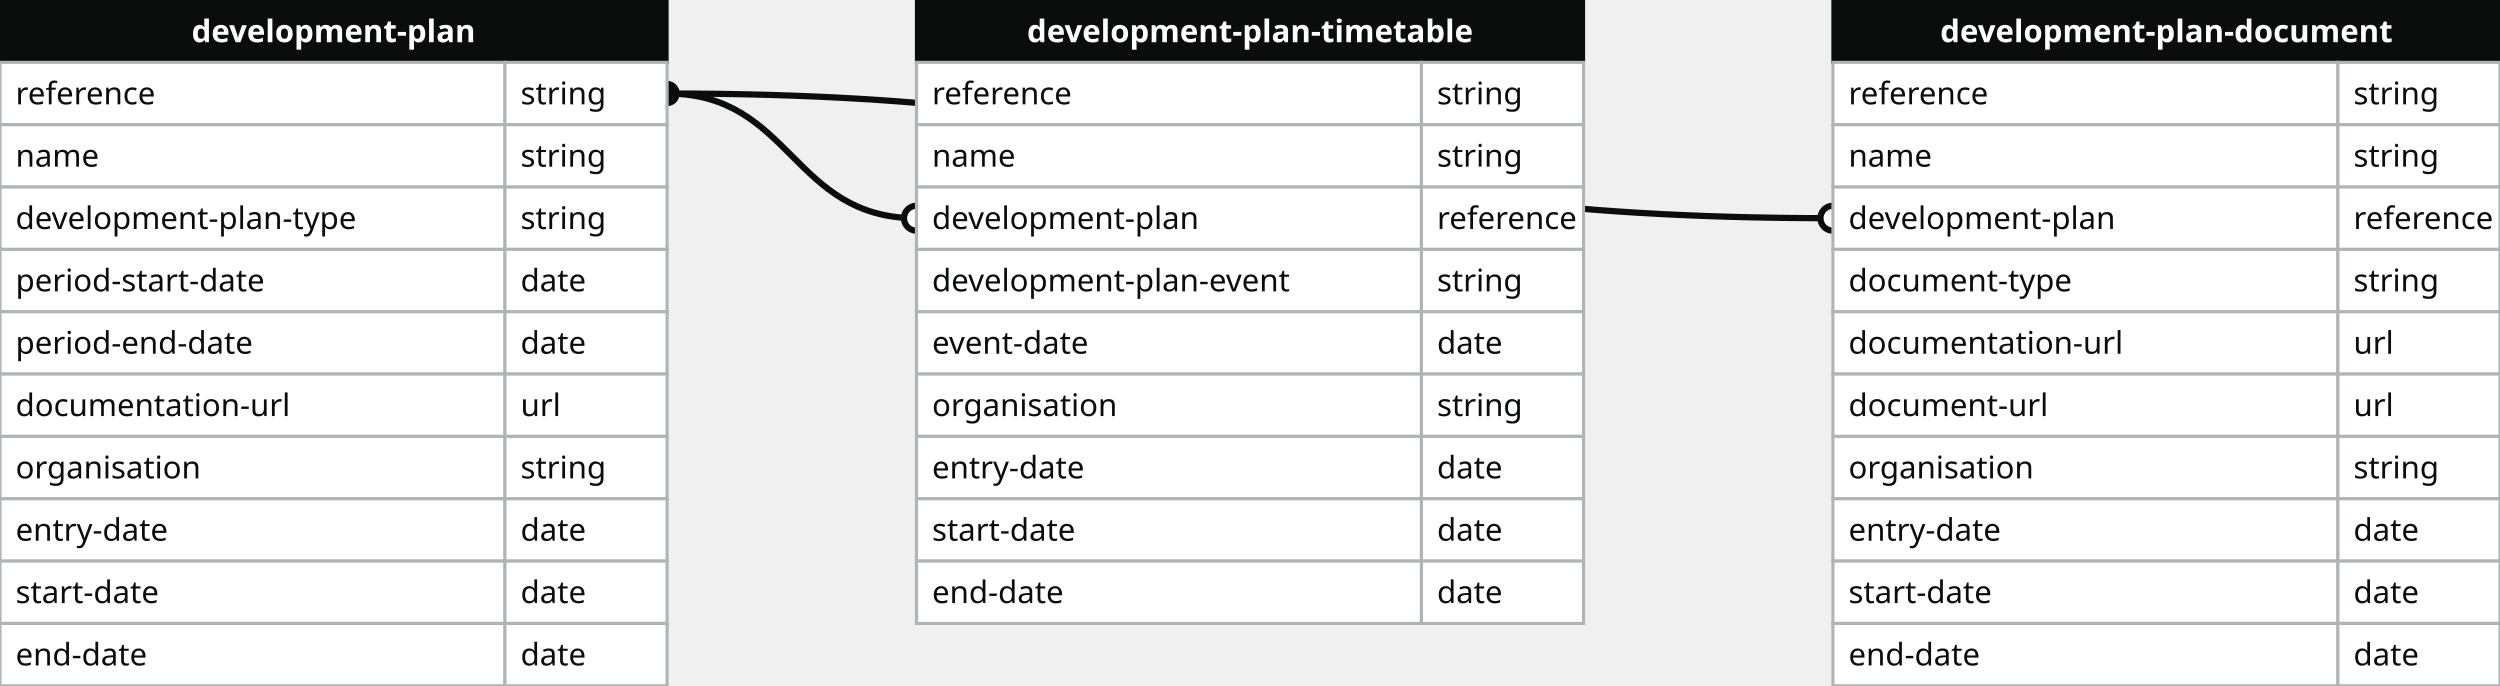
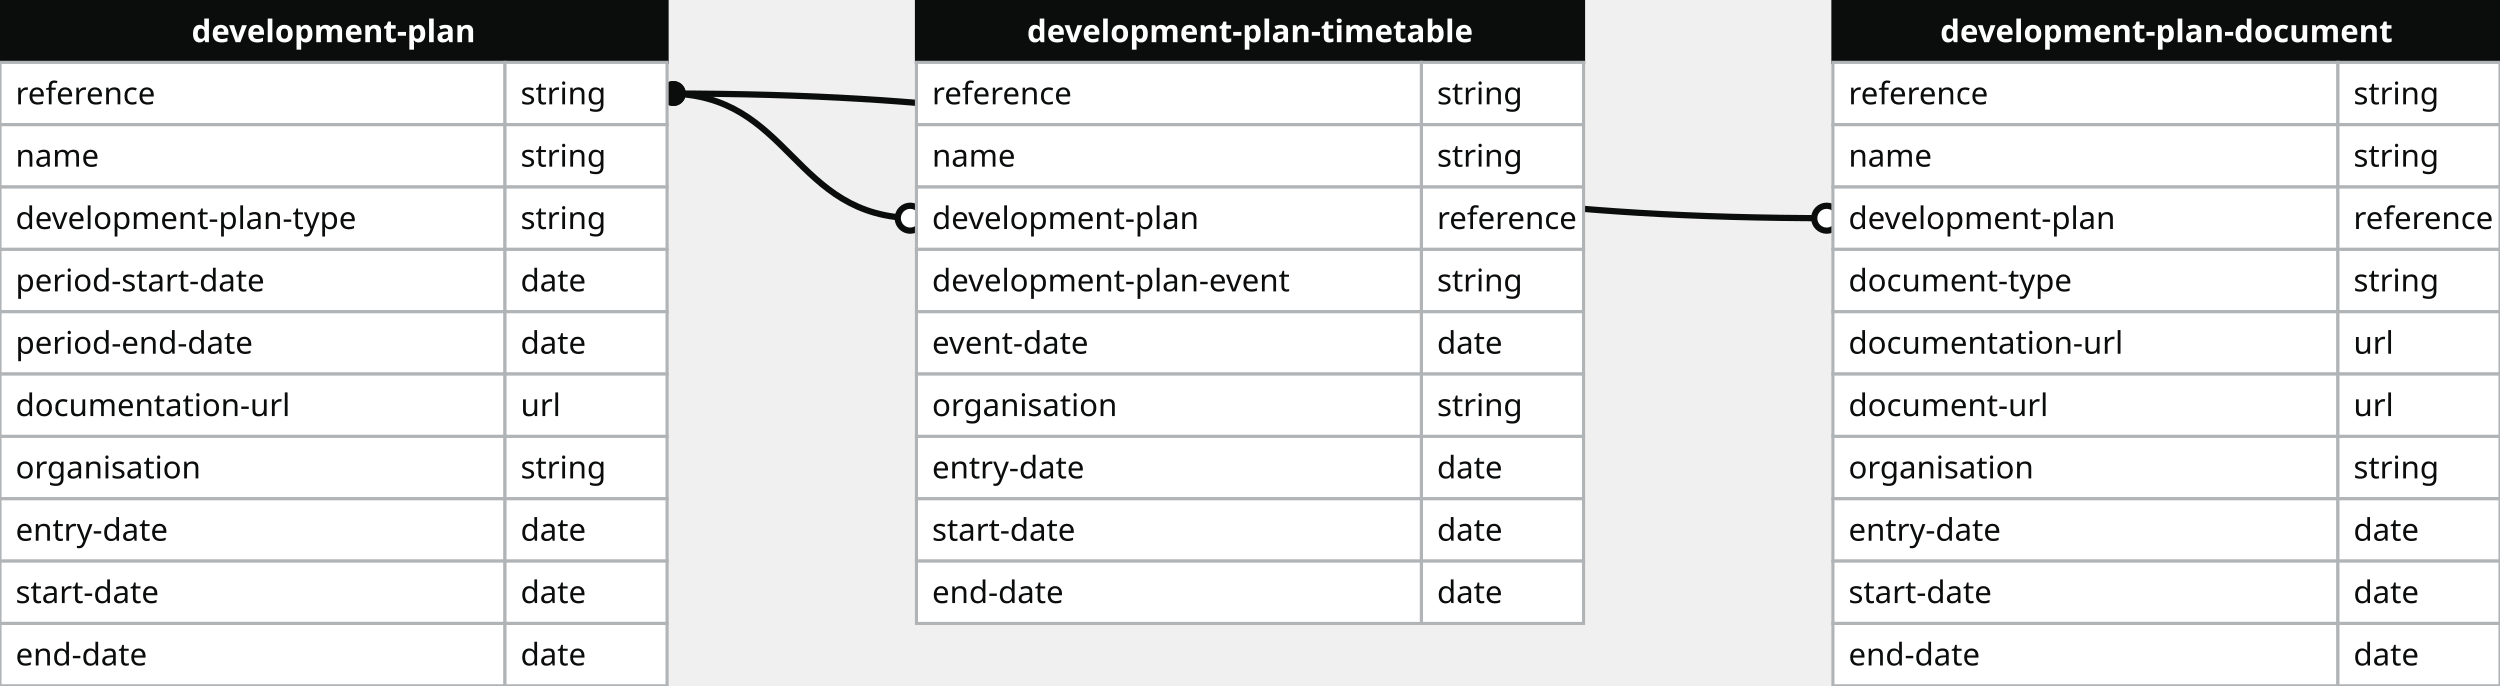
<svg xmlns="http://www.w3.org/2000/svg" width="802" height="220">
  <defs>
    <style>
text{font-family:sans-serif; font-size:10px; dominant-baseline:middle;}
text.name{fill:#fff;font-weight:700;text-anchor:middle}
rect.name{fill:#0b0c0c; stroke:#0b0c0c;}
rect{fill:#fff;stroke:#b1b4b6;}
text.field{fill:#0b0c0c;}
text.datatype{fill:#0b0c0c;}
.line{stroke:#0b0c0c;}
</style>
-     <marker id="start-dot" markerWidth="6" markerHeight="6" refX="3" refY="3" markerUnits="strokeWidth">
+     <marker id="start-dot" markerWidth="6" markerHeight="6" refX="4" refY="3" markerUnits="strokeWidth">
      <circle cx="3" cy="3" r="2" fill="#fff" stroke="#0b0c0c" />
    </marker>
-     <marker id="end-dot" markerWidth="6" markerHeight="6" refX="3" refY="3" markerUnits="strokeWidth">
+     <marker id="end-dot" markerWidth="6" markerHeight="6" refX="2" refY="3" markerUnits="strokeWidth">
      <circle cx="3" cy="3" r="2" fill="#0b0c0c" />
-     </marker>
-     <marker id="end-arrow" markerWidth="6" markerHeight="6" refX="6.25" refY="3" orient="auto" markerUnits="strokeWidth">
-       <polyline points="0 0 6 3 0 6" fill="none" stroke="#0b0c0c" />
    </marker>
  </defs>
  <path class="line" fill="none" stroke-width="2" marker-start="url(#start-dot)" marker-end="url(#end-dot)" d="M 294 70 C 254.0 70 254.0 30 214 30" />
  <path class="line" fill="none" stroke-width="2" marker-start="url(#start-dot)" marker-end="url(#end-dot)" d="M 588 70 C 401.0 70 401.0 30 214 30" />
  <g>
    <rect x="0" y="0" width="214" height="20" class="name" />
    <text x="107" y="10" class="name">development-plan</text>
    <rect x="0" y="20" width="162" height="20" class="field" />
    <rect x="162" y="20" width="52" height="20" class="datatype" />
    <text x="5" y="30" class="field">reference</text>
    <text x="167" y="30" class="datatype">string</text>
    <rect x="0" y="40" width="162" height="20" class="field" />
    <rect x="162" y="40" width="52" height="20" class="datatype" />
    <text x="5" y="50" class="field">name</text>
    <text x="167" y="50" class="datatype">string</text>
    <rect x="0" y="60" width="162" height="20" class="field" />
    <rect x="162" y="60" width="52" height="20" class="datatype" />
    <text x="5" y="70" class="field">development-plan-type</text>
    <text x="167" y="70" class="datatype">string</text>
    <rect x="0" y="80" width="162" height="20" class="field" />
    <rect x="162" y="80" width="52" height="20" class="datatype" />
    <text x="5" y="90" class="field">period-start-date</text>
    <text x="167" y="90" class="datatype">date</text>
    <rect x="0" y="100" width="162" height="20" class="field" />
    <rect x="162" y="100" width="52" height="20" class="datatype" />
    <text x="5" y="110" class="field">period-end-date</text>
    <text x="167" y="110" class="datatype">date</text>
    <rect x="0" y="120" width="162" height="20" class="field" />
    <rect x="162" y="120" width="52" height="20" class="datatype" />
    <text x="5" y="130" class="field">documentation-url</text>
    <text x="167" y="130" class="datatype">url</text>
    <rect x="0" y="140" width="162" height="20" class="field" />
    <rect x="162" y="140" width="52" height="20" class="datatype" />
    <text x="5" y="150" class="field">organisation</text>
    <text x="167" y="150" class="datatype">string</text>
    <rect x="0" y="160" width="162" height="20" class="field" />
    <rect x="162" y="160" width="52" height="20" class="datatype" />
    <text x="5" y="170" class="field">entry-date</text>
    <text x="167" y="170" class="datatype">date</text>
    <rect x="0" y="180" width="162" height="20" class="field" />
    <rect x="162" y="180" width="52" height="20" class="datatype" />
    <text x="5" y="190" class="field">start-date</text>
    <text x="167" y="190" class="datatype">date</text>
    <rect x="0" y="200" width="162" height="20" class="field" />
    <rect x="162" y="200" width="52" height="20" class="datatype" />
    <text x="5" y="210" class="field">end-date</text>
    <text x="167" y="210" class="datatype">date</text>
  </g>
  <g>
    <rect x="294" y="0" width="214" height="20" class="name" />
    <text x="401" y="10" class="name">development-plan-timetable</text>
    <rect x="294" y="20" width="162" height="20" class="field" />
    <rect x="456" y="20" width="52" height="20" class="datatype" />
    <text x="299" y="30" class="field">reference</text>
    <text x="461" y="30" class="datatype">string</text>
    <rect x="294" y="40" width="162" height="20" class="field" />
    <rect x="456" y="40" width="52" height="20" class="datatype" />
    <text x="299" y="50" class="field">name</text>
    <text x="461" y="50" class="datatype">string</text>
    <rect x="294" y="60" width="162" height="20" class="field" />
    <rect x="456" y="60" width="52" height="20" class="datatype" />
    <text x="299" y="70" class="field">development-plan</text>
    <text x="461" y="70" class="datatype">reference</text>
    <rect x="294" y="80" width="162" height="20" class="field" />
    <rect x="456" y="80" width="52" height="20" class="datatype" />
    <text x="299" y="90" class="field">development-plan-event</text>
    <text x="461" y="90" class="datatype">string</text>
    <rect x="294" y="100" width="162" height="20" class="field" />
    <rect x="456" y="100" width="52" height="20" class="datatype" />
    <text x="299" y="110" class="field">event-date</text>
    <text x="461" y="110" class="datatype">date</text>
    <rect x="294" y="120" width="162" height="20" class="field" />
    <rect x="456" y="120" width="52" height="20" class="datatype" />
    <text x="299" y="130" class="field">organisation</text>
    <text x="461" y="130" class="datatype">string</text>
    <rect x="294" y="140" width="162" height="20" class="field" />
    <rect x="456" y="140" width="52" height="20" class="datatype" />
    <text x="299" y="150" class="field">entry-date</text>
    <text x="461" y="150" class="datatype">date</text>
    <rect x="294" y="160" width="162" height="20" class="field" />
    <rect x="456" y="160" width="52" height="20" class="datatype" />
    <text x="299" y="170" class="field">start-date</text>
    <text x="461" y="170" class="datatype">date</text>
    <rect x="294" y="180" width="162" height="20" class="field" />
    <rect x="456" y="180" width="52" height="20" class="datatype" />
    <text x="299" y="190" class="field">end-date</text>
    <text x="461" y="190" class="datatype">date</text>
  </g>
  <g>
    <rect x="588" y="0" width="214" height="20" class="name" />
    <text x="695" y="10" class="name">development-plan-document</text>
    <rect x="588" y="20" width="162" height="20" class="field" />
    <rect x="750" y="20" width="52" height="20" class="datatype" />
    <text x="593" y="30" class="field">reference</text>
    <text x="755" y="30" class="datatype">string</text>
    <rect x="588" y="40" width="162" height="20" class="field" />
    <rect x="750" y="40" width="52" height="20" class="datatype" />
    <text x="593" y="50" class="field">name</text>
    <text x="755" y="50" class="datatype">string</text>
    <rect x="588" y="60" width="162" height="20" class="field" />
    <rect x="750" y="60" width="52" height="20" class="datatype" />
    <text x="593" y="70" class="field">development-plan</text>
    <text x="755" y="70" class="datatype">reference</text>
    <rect x="588" y="80" width="162" height="20" class="field" />
    <rect x="750" y="80" width="52" height="20" class="datatype" />
    <text x="593" y="90" class="field">document-type</text>
    <text x="755" y="90" class="datatype">string</text>
    <rect x="588" y="100" width="162" height="20" class="field" />
    <rect x="750" y="100" width="52" height="20" class="datatype" />
    <text x="593" y="110" class="field">documentation-url</text>
    <text x="755" y="110" class="datatype">url</text>
    <rect x="588" y="120" width="162" height="20" class="field" />
    <rect x="750" y="120" width="52" height="20" class="datatype" />
    <text x="593" y="130" class="field">document-url</text>
    <text x="755" y="130" class="datatype">url</text>
    <rect x="588" y="140" width="162" height="20" class="field" />
    <rect x="750" y="140" width="52" height="20" class="datatype" />
    <text x="593" y="150" class="field">organisation</text>
    <text x="755" y="150" class="datatype">string</text>
    <rect x="588" y="160" width="162" height="20" class="field" />
    <rect x="750" y="160" width="52" height="20" class="datatype" />
    <text x="593" y="170" class="field">entry-date</text>
    <text x="755" y="170" class="datatype">date</text>
    <rect x="588" y="180" width="162" height="20" class="field" />
    <rect x="750" y="180" width="52" height="20" class="datatype" />
    <text x="593" y="190" class="field">start-date</text>
    <text x="755" y="190" class="datatype">date</text>
    <rect x="588" y="200" width="162" height="20" class="field" />
    <rect x="750" y="200" width="52" height="20" class="datatype" />
    <text x="593" y="210" class="field">end-date</text>
    <text x="755" y="210" class="datatype">date</text>
  </g>
</svg>
